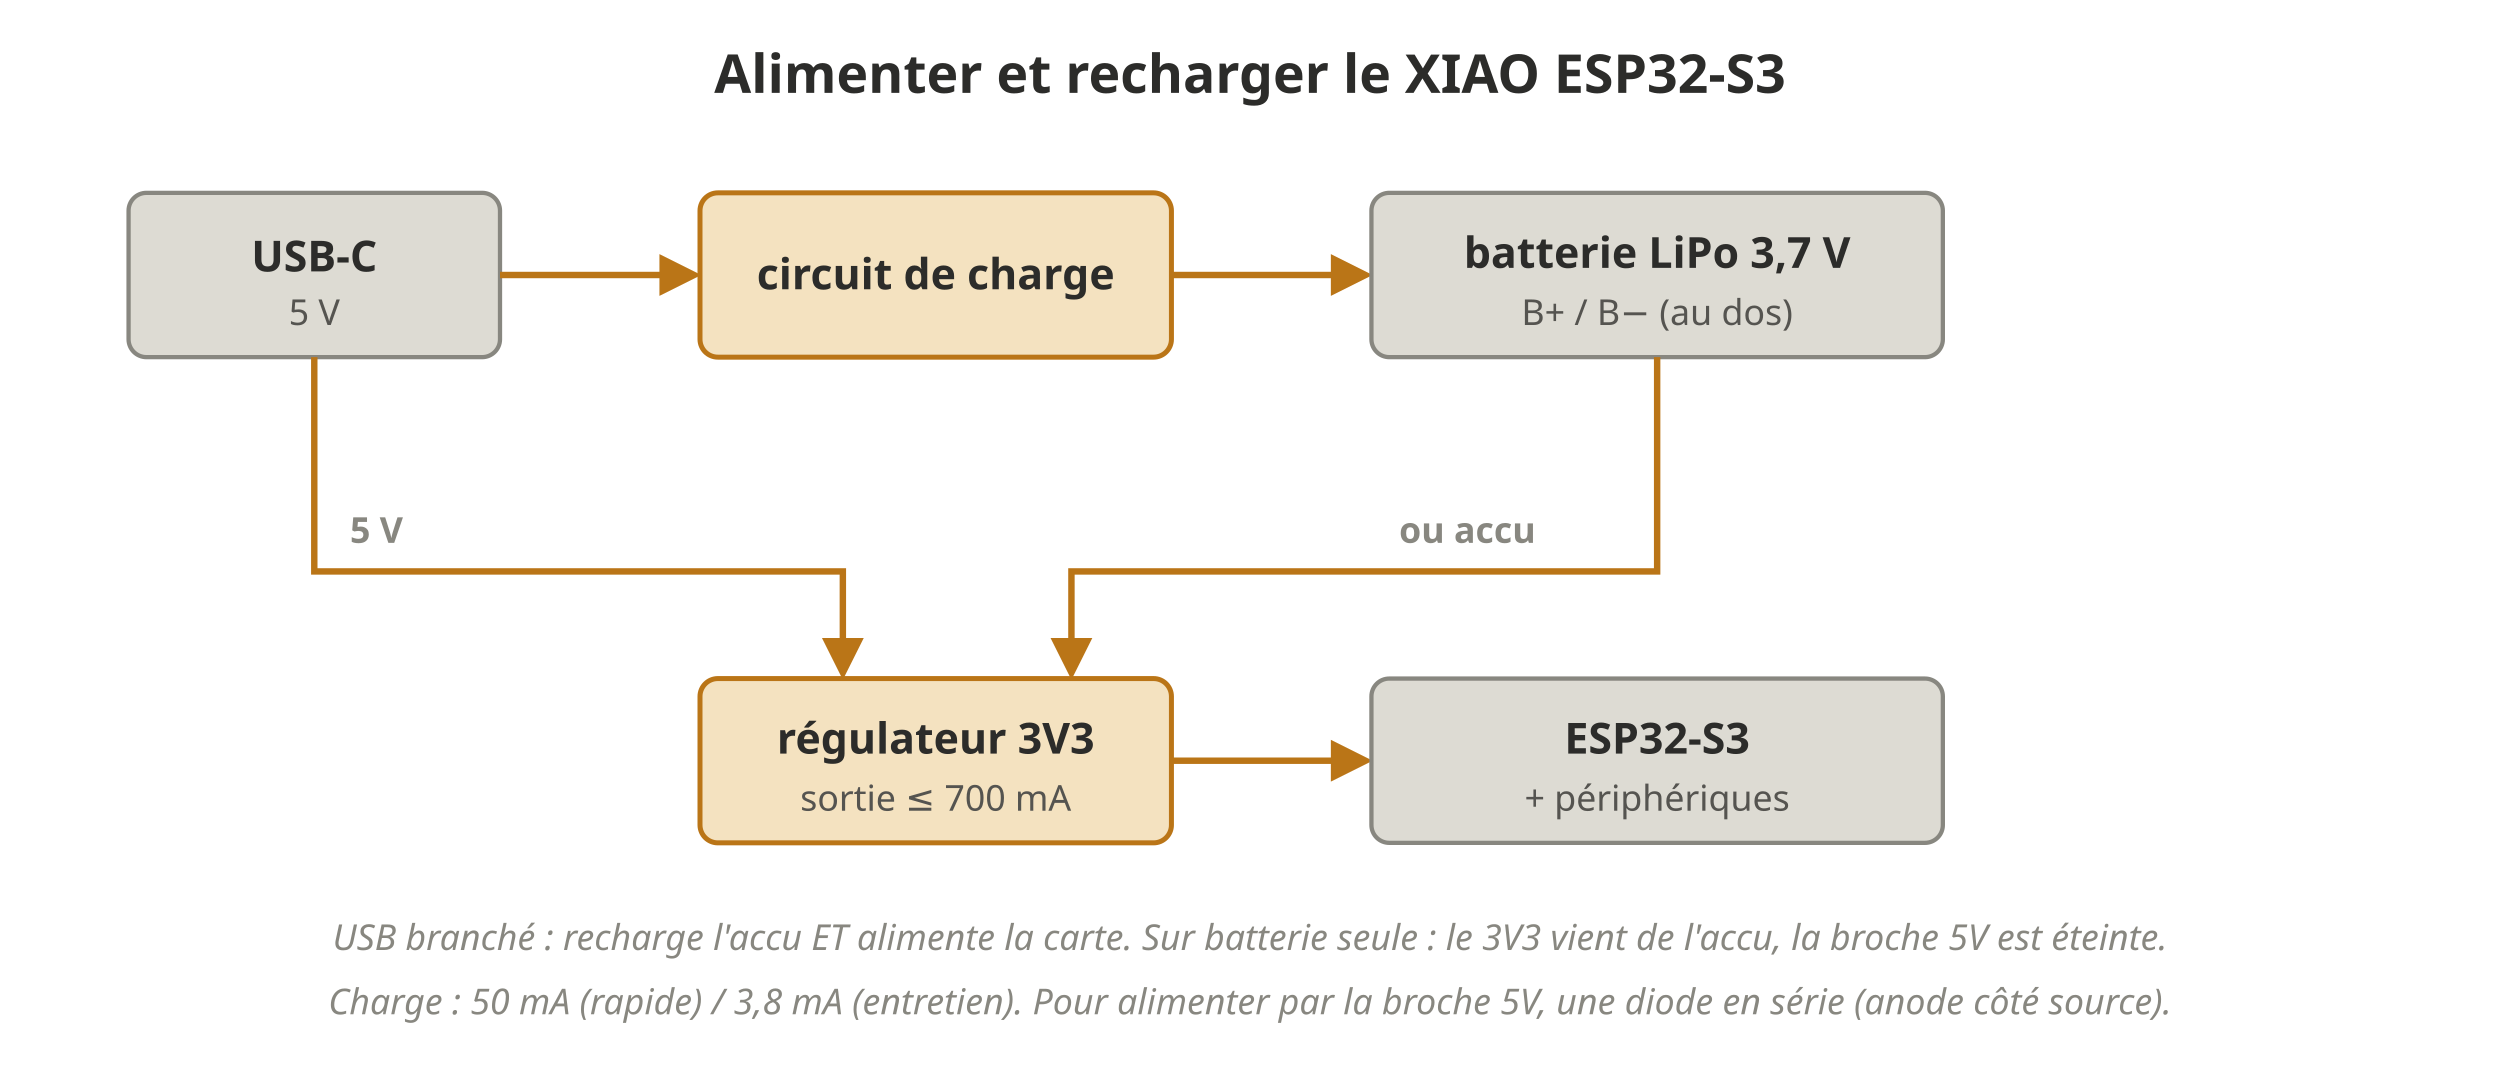
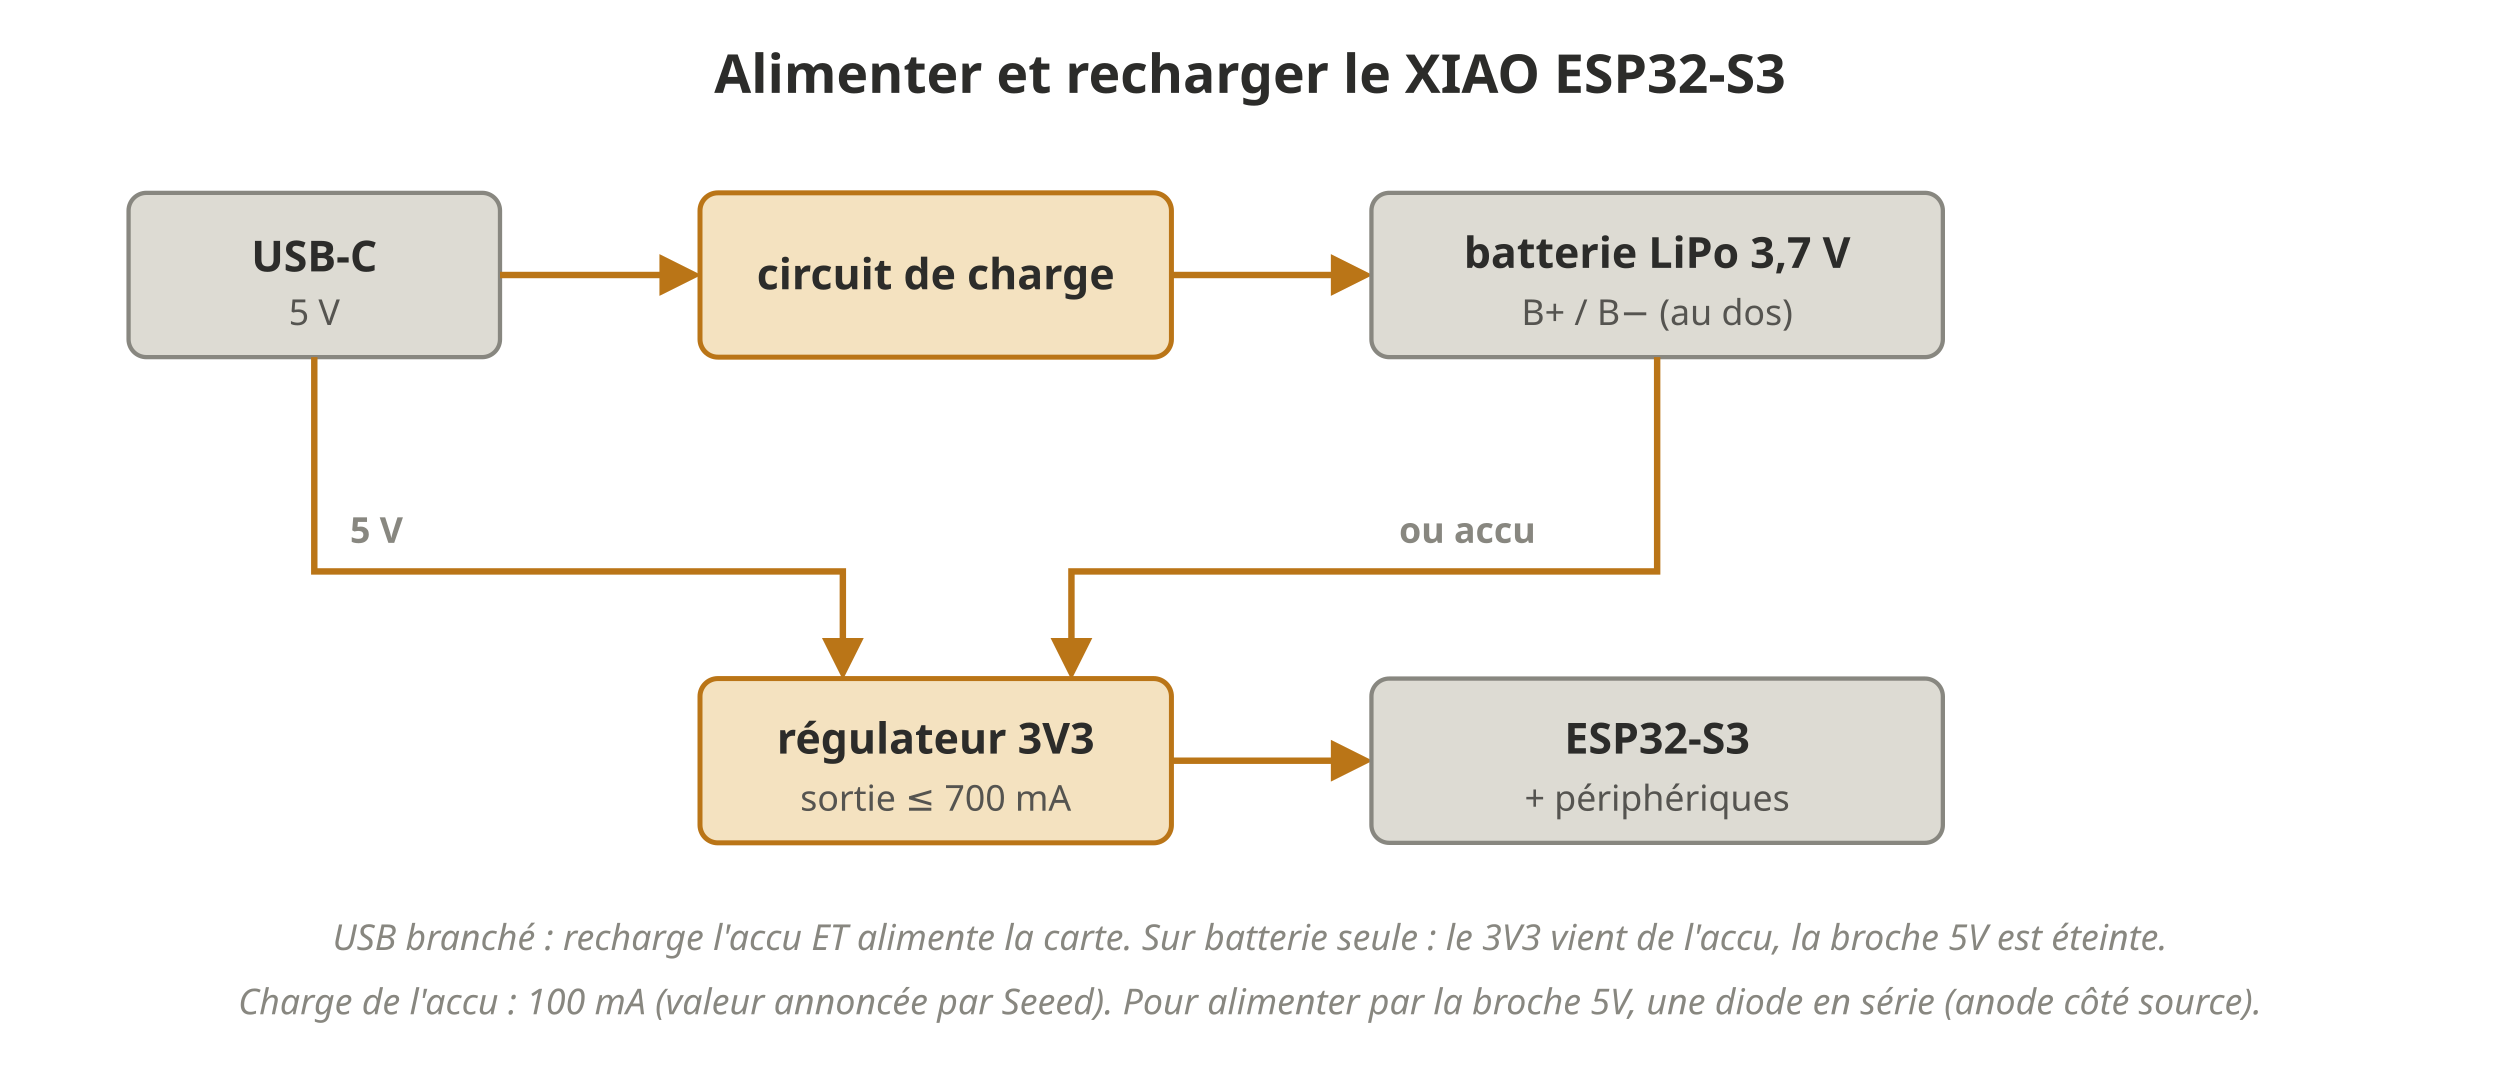
<svg xmlns="http://www.w3.org/2000/svg" viewBox="0 0 700 300" role="img" aria-labelledby="t d">
  <defs>
    <style>
      .ti { font: 700 15px sans-serif; fill: #2C2C2A; }
      .hd { font: 600 12px sans-serif; fill: #2C2C2A; }
      .sm { font: 400 10px sans-serif; fill: #555450; }
      .lab { font: 600 10px sans-serif; fill: #888780; }
      .bx { fill: #DDDBD3; stroke: #888780; stroke-width: 1.2; }
      .obx { fill: #F4E2C0; stroke: #BA7517; stroke-width: 1.4; }
      .wire { stroke: #BA7517; stroke-width: 1.8; fill: none; }
      .foot { font: italic 400 10px sans-serif; fill: #888780; }
      .ah { fill: #BA7517; }
      @media (prefers-color-scheme: dark) {
        .ti, .hd { fill: #F1EFE8; }
        .sm { fill: #C9C7C0; }
        .lab, .foot { fill: #BBBBBB; }
        .bx { fill: #4A4A48; stroke: #BBBBBB; }
        .obx { fill: #5A4A2E; stroke: #EF9F27; }
        .wire { stroke: #EF9F27; }
        .ah { fill: #EF9F27; }
      }
    </style>
    <marker id="aw" viewBox="0 0 10 10" refX="8" refY="5" markerWidth="6.5" markerHeight="6.5" orient="auto">
      <path d="M0,0 L10,5 L0,10 Z" class="ah" />
    </marker>
  </defs>
  <text x="350" y="26" text-anchor="middle" class="ti">Alimenter et recharger le XIAO ESP32-S3</text>
  <rect x="36" y="54" width="104" height="46" rx="5" class="bx" />
  <text x="88" y="76" text-anchor="middle" class="hd">USB-C</text>
  <text x="88" y="91" text-anchor="middle" class="sm">5 V</text>
  <line x1="140" y1="77" x2="194" y2="77" class="wire" marker-end="url(#aw)" />
  <rect x="196" y="54" width="132" height="46" rx="5" class="obx" />
  <text x="262" y="81" text-anchor="middle" class="hd">circuit de charge</text>
  <line x1="328" y1="77" x2="382" y2="77" class="wire" marker-end="url(#aw)" />
  <rect x="384" y="54" width="160" height="46" rx="5" class="bx" />
  <text x="464" y="75" text-anchor="middle" class="hd">batterie LiPo 3,7 V</text>
  <text x="464" y="91" text-anchor="middle" class="sm">B+ / B− (au dos)</text>
  <path d="M88,100 V160 H236 V188" class="wire" marker-end="url(#aw)" />
  <text x="98" y="152" text-anchor="start" class="lab">5 V</text>
  <path d="M464,100 V160 H300 V188" class="wire" marker-end="url(#aw)" />
  <text x="430" y="152" text-anchor="end" class="lab">ou accu</text>
  <rect x="196" y="190" width="132" height="46" rx="5" class="obx" />
  <text x="262" y="211" text-anchor="middle" class="hd">régulateur 3V3</text>
  <text x="262" y="227" text-anchor="middle" class="sm">sortie ≤ 700 mA</text>
  <line x1="328" y1="213" x2="382" y2="213" class="wire" marker-end="url(#aw)" />
  <rect x="384" y="190" width="160" height="46" rx="5" class="bx" />
  <text x="464" y="211" text-anchor="middle" class="hd">ESP32-S3</text>
  <text x="464" y="227" text-anchor="middle" class="sm">+ périphériques</text>
  <text x="350" y="266" text-anchor="middle" class="foot">USB branché : recharge l'accu ET alimente la carte. Sur batterie seule : le 3V3 vient de l'accu, la broche 5V est éteinte.</text>
-   <text x="350" y="284" text-anchor="middle" class="foot">Charge : 50 mA (rapide) / 3,8 mA (entretien). Pour alimenter par la broche 5V, une diode en série (anode côté source).</text>
+   <text x="350" y="284" text-anchor="middle" class="foot">Charge de l'accu : 100 mA (valeur annoncée par Seeed). Pour alimenter par la broche 5V, une diode en série (anode côté source).</text>
</svg>
